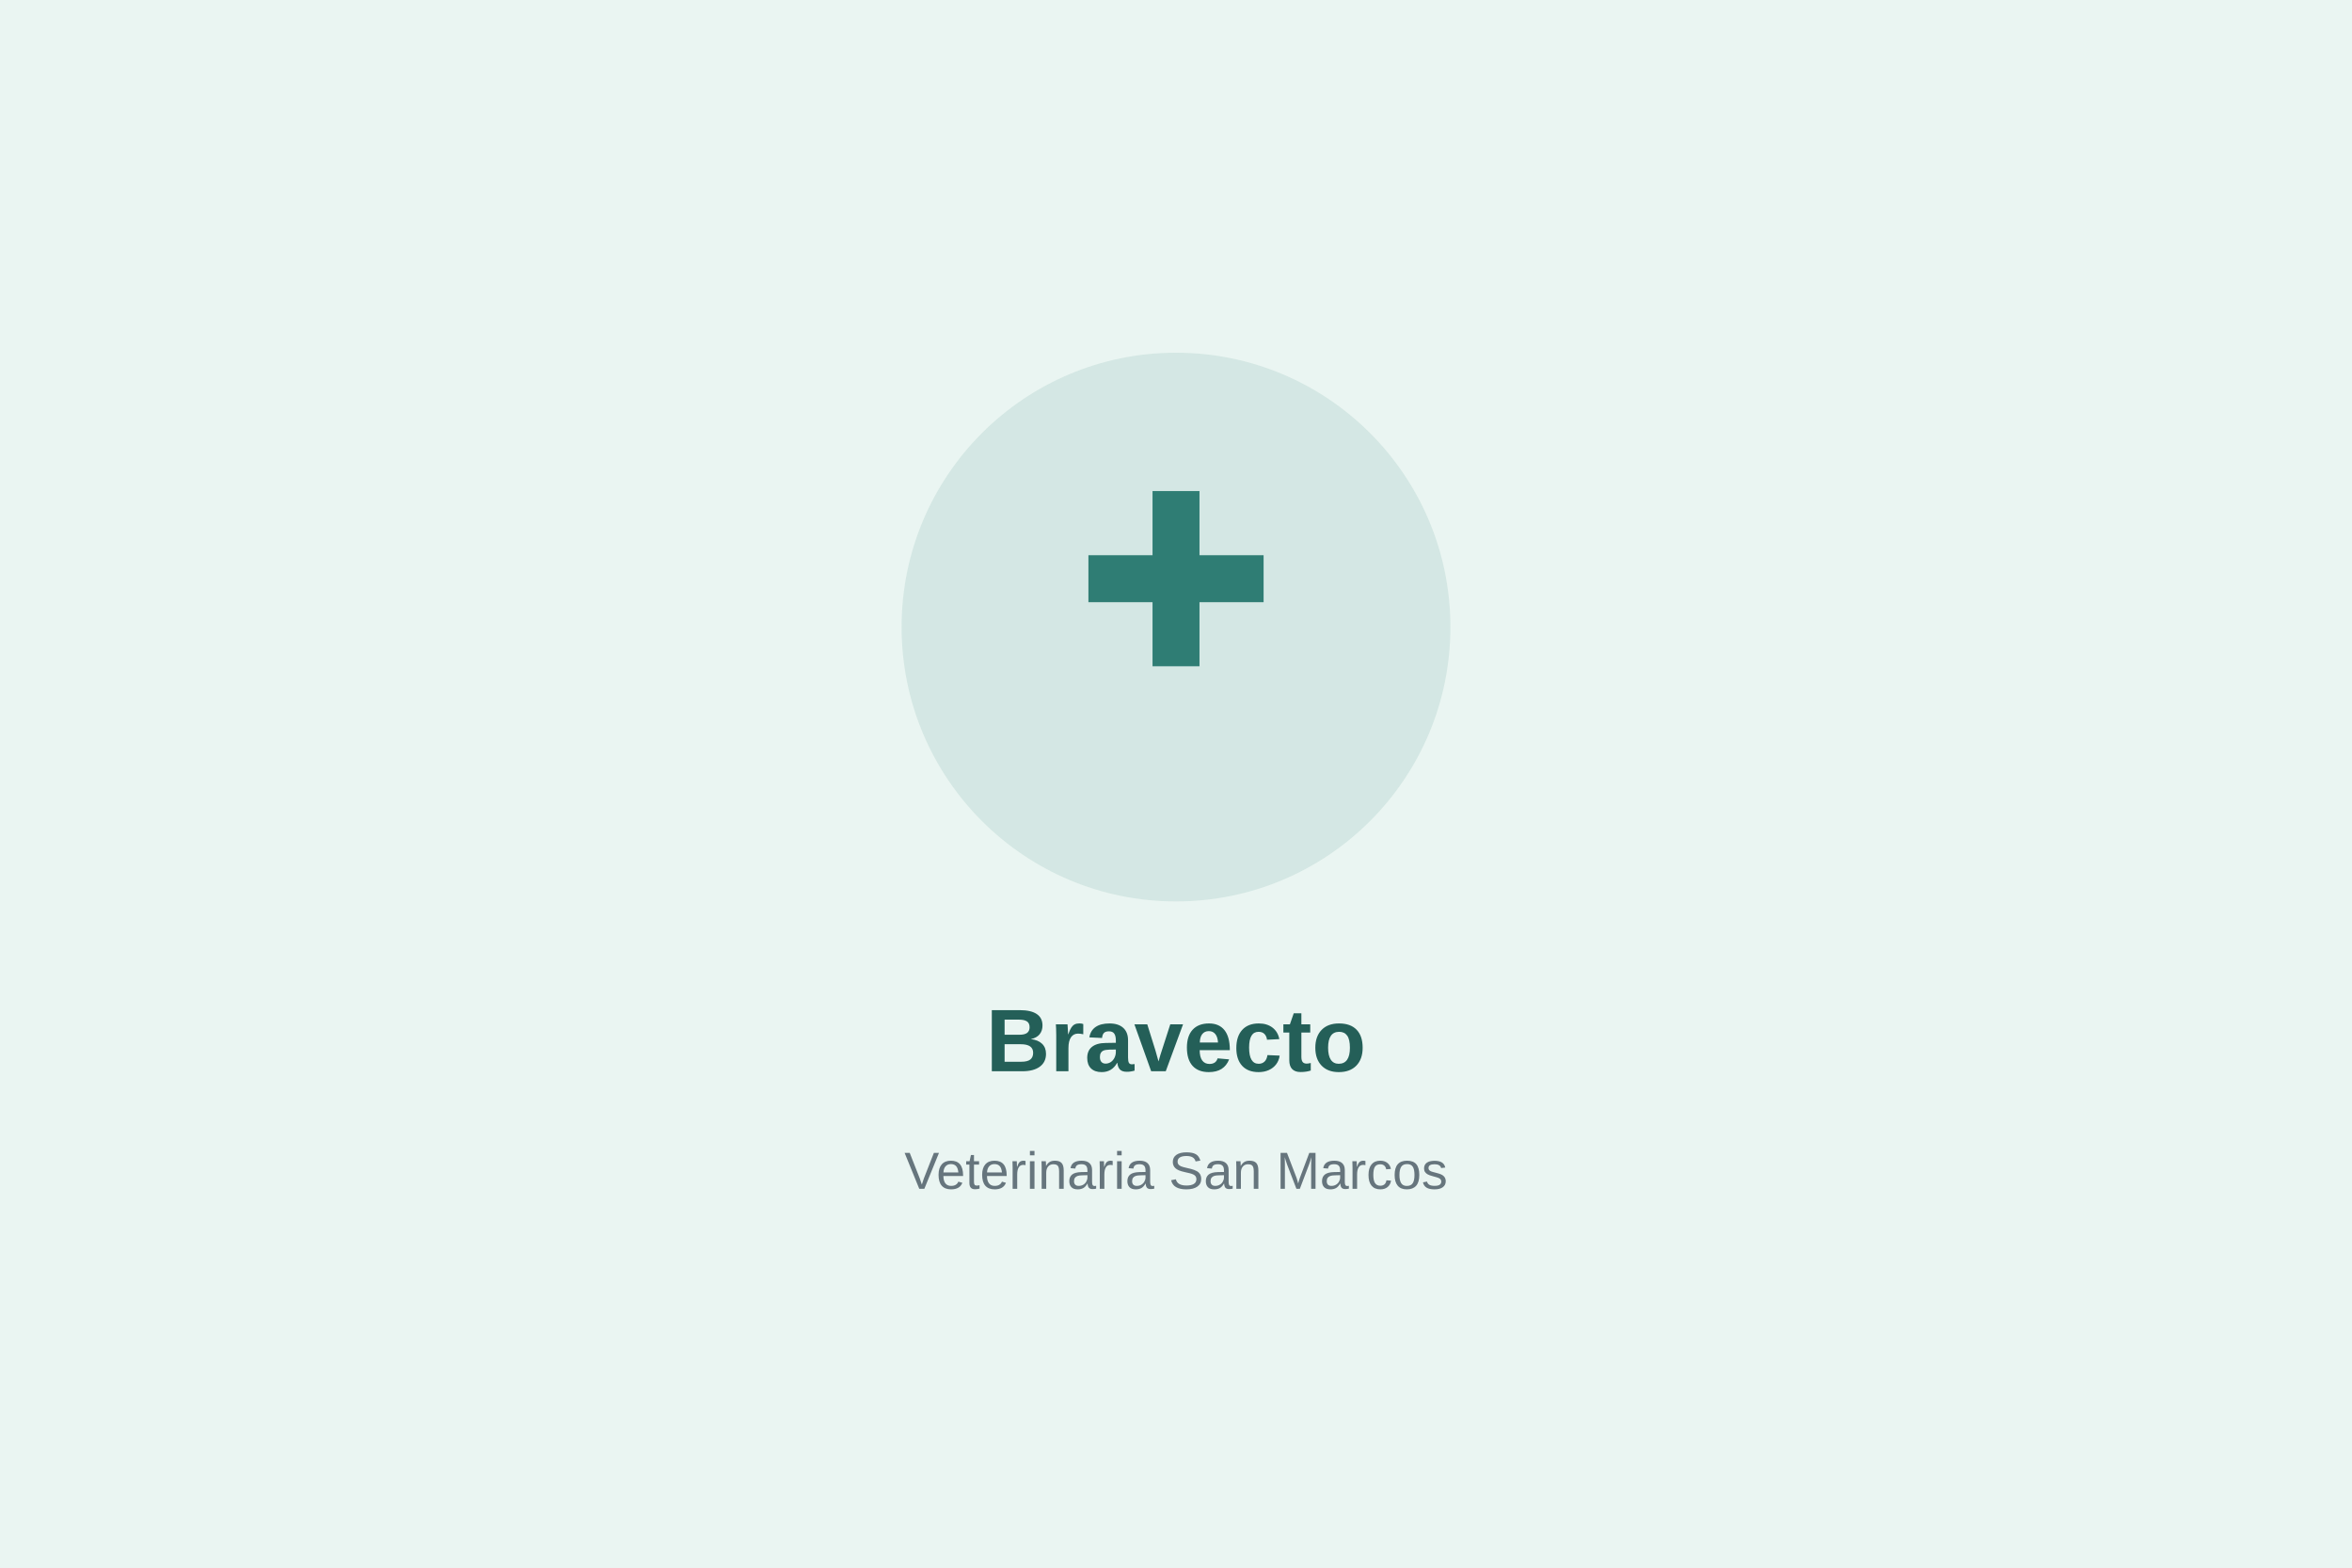
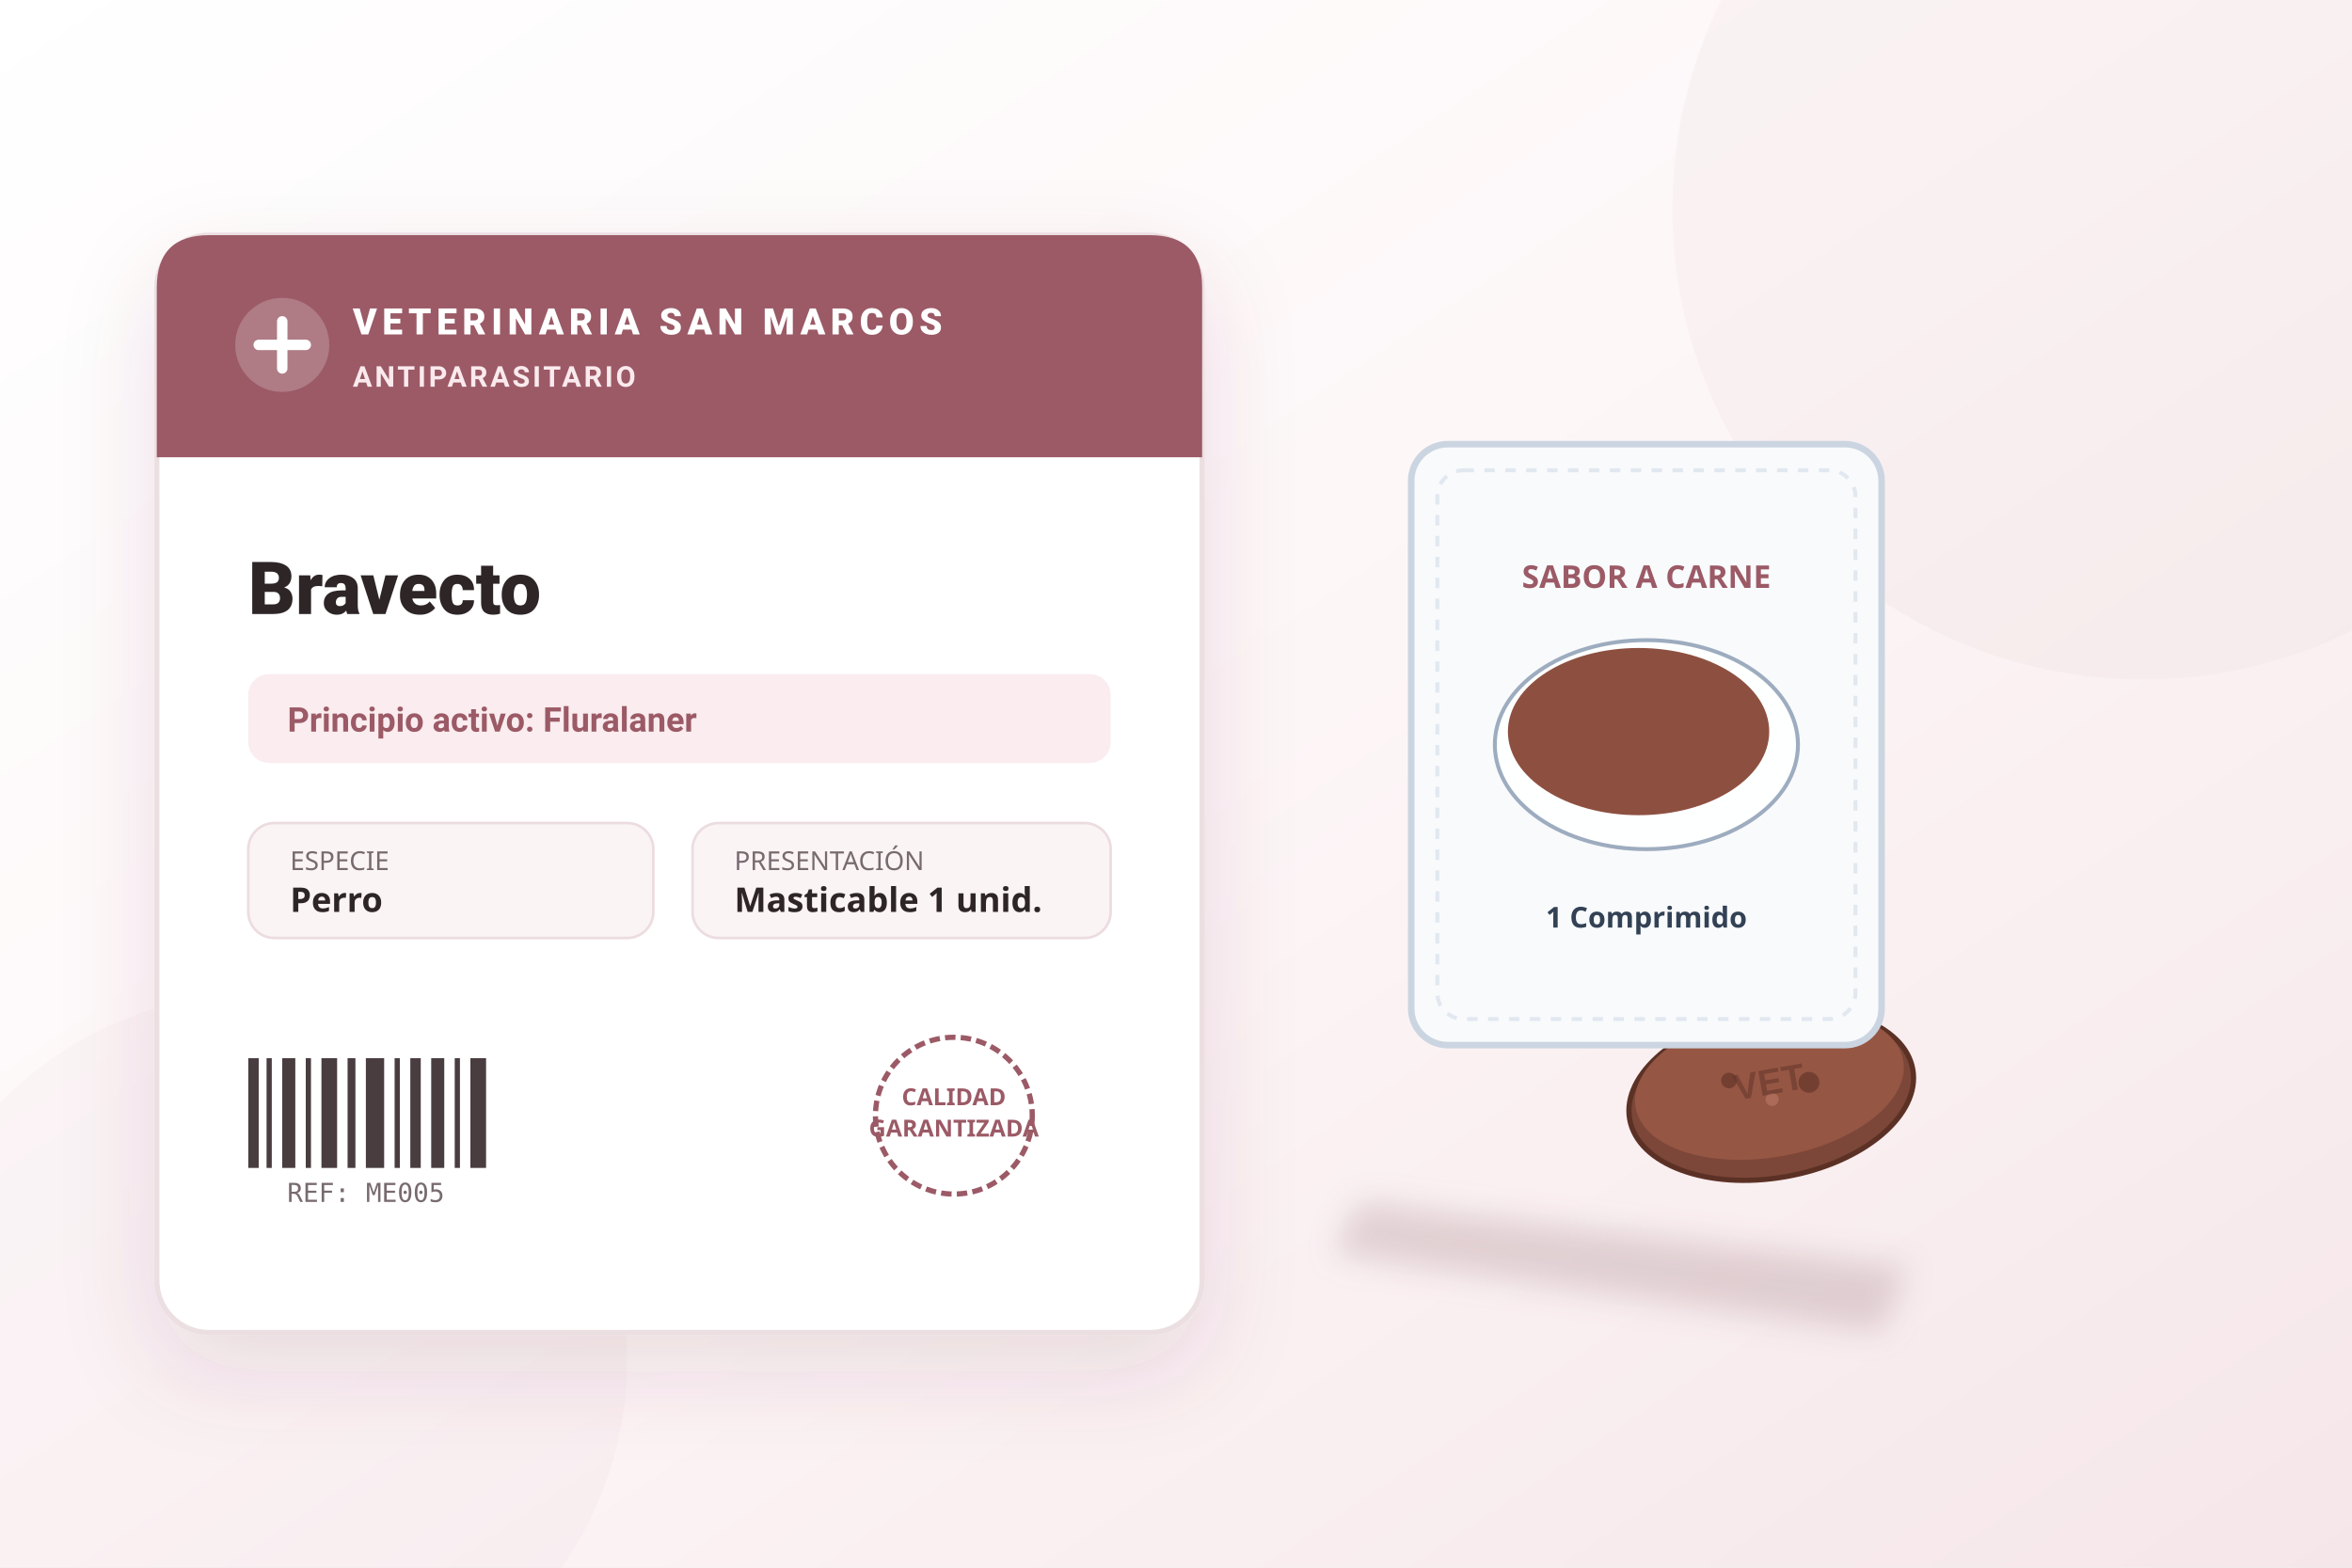
<svg xmlns="http://www.w3.org/2000/svg" width="900" height="600" viewBox="0 0 900 600">
-   <rect width="900" height="600" fill="#eaf5f2" />
-   <circle cx="450" cy="240" r="105" fill="#2f7d74" opacity=".12" />
-   <text x="450" y="255" text-anchor="middle" font-family="Arial, sans-serif" font-size="92" fill="#2f7d74">✚</text>
-   <text x="450" y="410" text-anchor="middle" font-family="Arial, sans-serif" font-size="34" font-weight="700" fill="#245f58">Bravecto</text>
-   <text x="450" y="455" text-anchor="middle" font-family="Arial, sans-serif" font-size="20" fill="#66757d">Veterinaria San Marcos</text>
+   <defs>
+     <linearGradient id="bgGrad" x1="0%" y1="0%" x2="100%" y2="100%">
+       <stop offset="0%" stop-color="#ffffff" />
+       <stop offset="50%" stop-color="#fdf6f7" />
+       <stop offset="100%" stop-color="#f5e6e9" />
+     </linearGradient>
+     <filter id="cardShadow" x="-10%" y="-10%" width="130%" height="130%">
+       <feDropShadow dx="0" dy="14" stdDeviation="18" flood-color="#733b47" flood-opacity="0.12" />
+     </filter>
+   </defs>
+   <rect width="900" height="600" fill="url(#bgGrad)" />
+   <circle cx="820" cy="80" r="180" fill="#9b5a66" opacity="0.04" />
+   <circle cx="100" cy="520" r="140" fill="#9b5a66" opacity="0.03" />
+   <g transform="translate(60, 90)" filter="url(#cardShadow)">
+     <rect x="0" y="0" width="400" height="420" rx="20" fill="#ffffff" stroke="#ecdfe2" stroke-width="2" />
+     <path d="M 0,20 Q 0,0 20,0 L 380,0 Q 400,0 400,20 L 400,85 L 0,85 Z" fill="#9b5a66" />
+     <g transform="translate(30, 24)">
+       <circle cx="18" cy="18" r="18" fill="#ffffff" opacity="0.2" />
+       <path d="M18,9 L18,27 M9,18 L27,18" stroke="#ffffff" stroke-width="4" stroke-linecap="round" />
+     </g>
+     <text x="75" y="38" font-family="'Segoe UI', Roboto, sans-serif" font-size="14" font-weight="800" fill="#ffffff" letter-spacing="2">VETERINARIA SAN MARCOS</text>
+     <text x="75" y="58" font-family="'Segoe UI', Roboto, sans-serif" font-size="11" font-weight="600" fill="#faeaed" letter-spacing="1">ANTIPARASITARIO</text>
+     <text x="35" y="145" font-family="'Segoe UI', Roboto, sans-serif" font-size="28" font-weight="800" fill="#2e2528">Bravecto</text>
+     <rect x="35" y="168" width="330" height="34" rx="8" fill="#faecef" />
+     <text x="50" y="190" font-family="'Segoe UI', Roboto, sans-serif" font-size="13" font-weight="600" fill="#9b5a66">Principio activo: Fluralaner</text>
+     <g transform="translate(35, 225)">
+       <rect x="0" y="0" width="155" height="44" rx="10" fill="#faf4f5" stroke="#ecdce0" stroke-width="1" />
+       <text x="16" y="18" font-family="'Segoe UI', sans-serif" font-size="10" fill="#786b6f">ESPECIE</text>
+       <text x="16" y="34" font-family="'Segoe UI', sans-serif" font-size="13" font-weight="700" fill="#2e2528">Perro</text>
+       <rect x="170" y="0" width="160" height="44" rx="10" fill="#faf4f5" stroke="#ecdce0" stroke-width="1" />
+       <text x="186" y="18" font-family="'Segoe UI', sans-serif" font-size="10" fill="#786b6f">PRESENTACIÓN</text>
+       <text x="186" y="34" font-family="'Segoe UI', sans-serif" font-size="13" font-weight="700" fill="#2e2528">Masticable 1 unid.</text>
+     </g>
+     <g transform="translate(35, 305)">
+       <rect x="0" y="10" width="4" height="42" fill="#4a3e41" />
+       <rect x="7" y="10" width="2" height="42" fill="#4a3e41" />
+       <rect x="13" y="10" width="5" height="42" fill="#4a3e41" />
+       <rect x="22" y="10" width="2" height="42" fill="#4a3e41" />
+       <rect x="28" y="10" width="6" height="42" fill="#4a3e41" />
+       <rect x="38" y="10" width="3" height="42" fill="#4a3e41" />
+       <rect x="45" y="10" width="7" height="42" fill="#4a3e41" />
+       <rect x="56" y="10" width="2" height="42" fill="#4a3e41" />
+       <rect x="62" y="10" width="4" height="42" fill="#4a3e41" />
+       <rect x="70" y="10" width="5" height="42" fill="#4a3e41" />
+       <rect x="79" y="10" width="2" height="42" fill="#4a3e41" />
+       <rect x="85" y="10" width="6" height="42" fill="#4a3e41" />
+       <text x="45" y="65" text-anchor="middle" font-family="monospace" font-size="10" fill="#786b6f">REF: ME005</text>
+       <circle cx="270" cy="32" r="30" fill="none" stroke="#9b5a66" stroke-width="2" stroke-dasharray="4,2" />
+       <text x="270" y="28" text-anchor="middle" font-family="'Segoe UI', sans-serif" font-size="9" font-weight="800" fill="#9b5a66">CALIDAD</text>
+       <text x="270" y="40" text-anchor="middle" font-family="'Segoe UI', sans-serif" font-size="9" font-weight="800" fill="#9b5a66">GARANTIZADA</text>
+     </g>
+   </g>
+   <g transform="translate(480, 100)">
+     <polygon points="40,360 250,385 240,410 30,380" fill="#6e3d46" opacity="0.18" filter="blur(6px)" />
+     <g transform="translate(130, 280) rotate(-10)">
+       <ellipse cx="60" cy="50" rx="55" ry="32" fill="#7c4738" stroke="#5c3125" stroke-width="2" />
+       <ellipse cx="60" cy="46" rx="52" ry="28" fill="#965644" />
+       <circle cx="45" cy="42" r="3" fill="#5c3125" opacity="0.6" />
+       <circle cx="75" cy="48" r="4" fill="#5c3125" opacity="0.6" />
+       <circle cx="60" cy="52" r="2.5" fill="#b0705d" opacity="0.8" />
+       <text x="60" y="50" text-anchor="middle" font-family="Arial, sans-serif" font-size="14" font-weight="900" fill="#5c3125" opacity="0.5">VET</text>
+     </g>
+     <rect x="60" y="70" width="180" height="230" rx="14" fill="#f8fafc" stroke="#cbd5e1" stroke-width="2.5" />
+     <rect x="70" y="80" width="160" height="210" rx="10" fill="none" stroke="#e2e8f0" stroke-width="1.5" stroke-dasharray="4,4" />
+     <ellipse cx="150" cy="185" rx="58" ry="40" fill="#ffffff" stroke="#94a3b8" stroke-width="1.5" opacity="0.9" />
+     <ellipse cx="147" cy="180" rx="50" ry="32" fill="#8d5040" />
+     <text x="150" y="125" text-anchor="middle" font-family="'Segoe UI', sans-serif" font-size="12" font-weight="800" fill="#9b5a66">SABOR A CARNE</text>
+     <text x="150" y="255" text-anchor="middle" font-family="'Segoe UI', sans-serif" font-size="11" font-weight="700" fill="#334155">1 Comprimido</text>
+   </g>
</svg>
